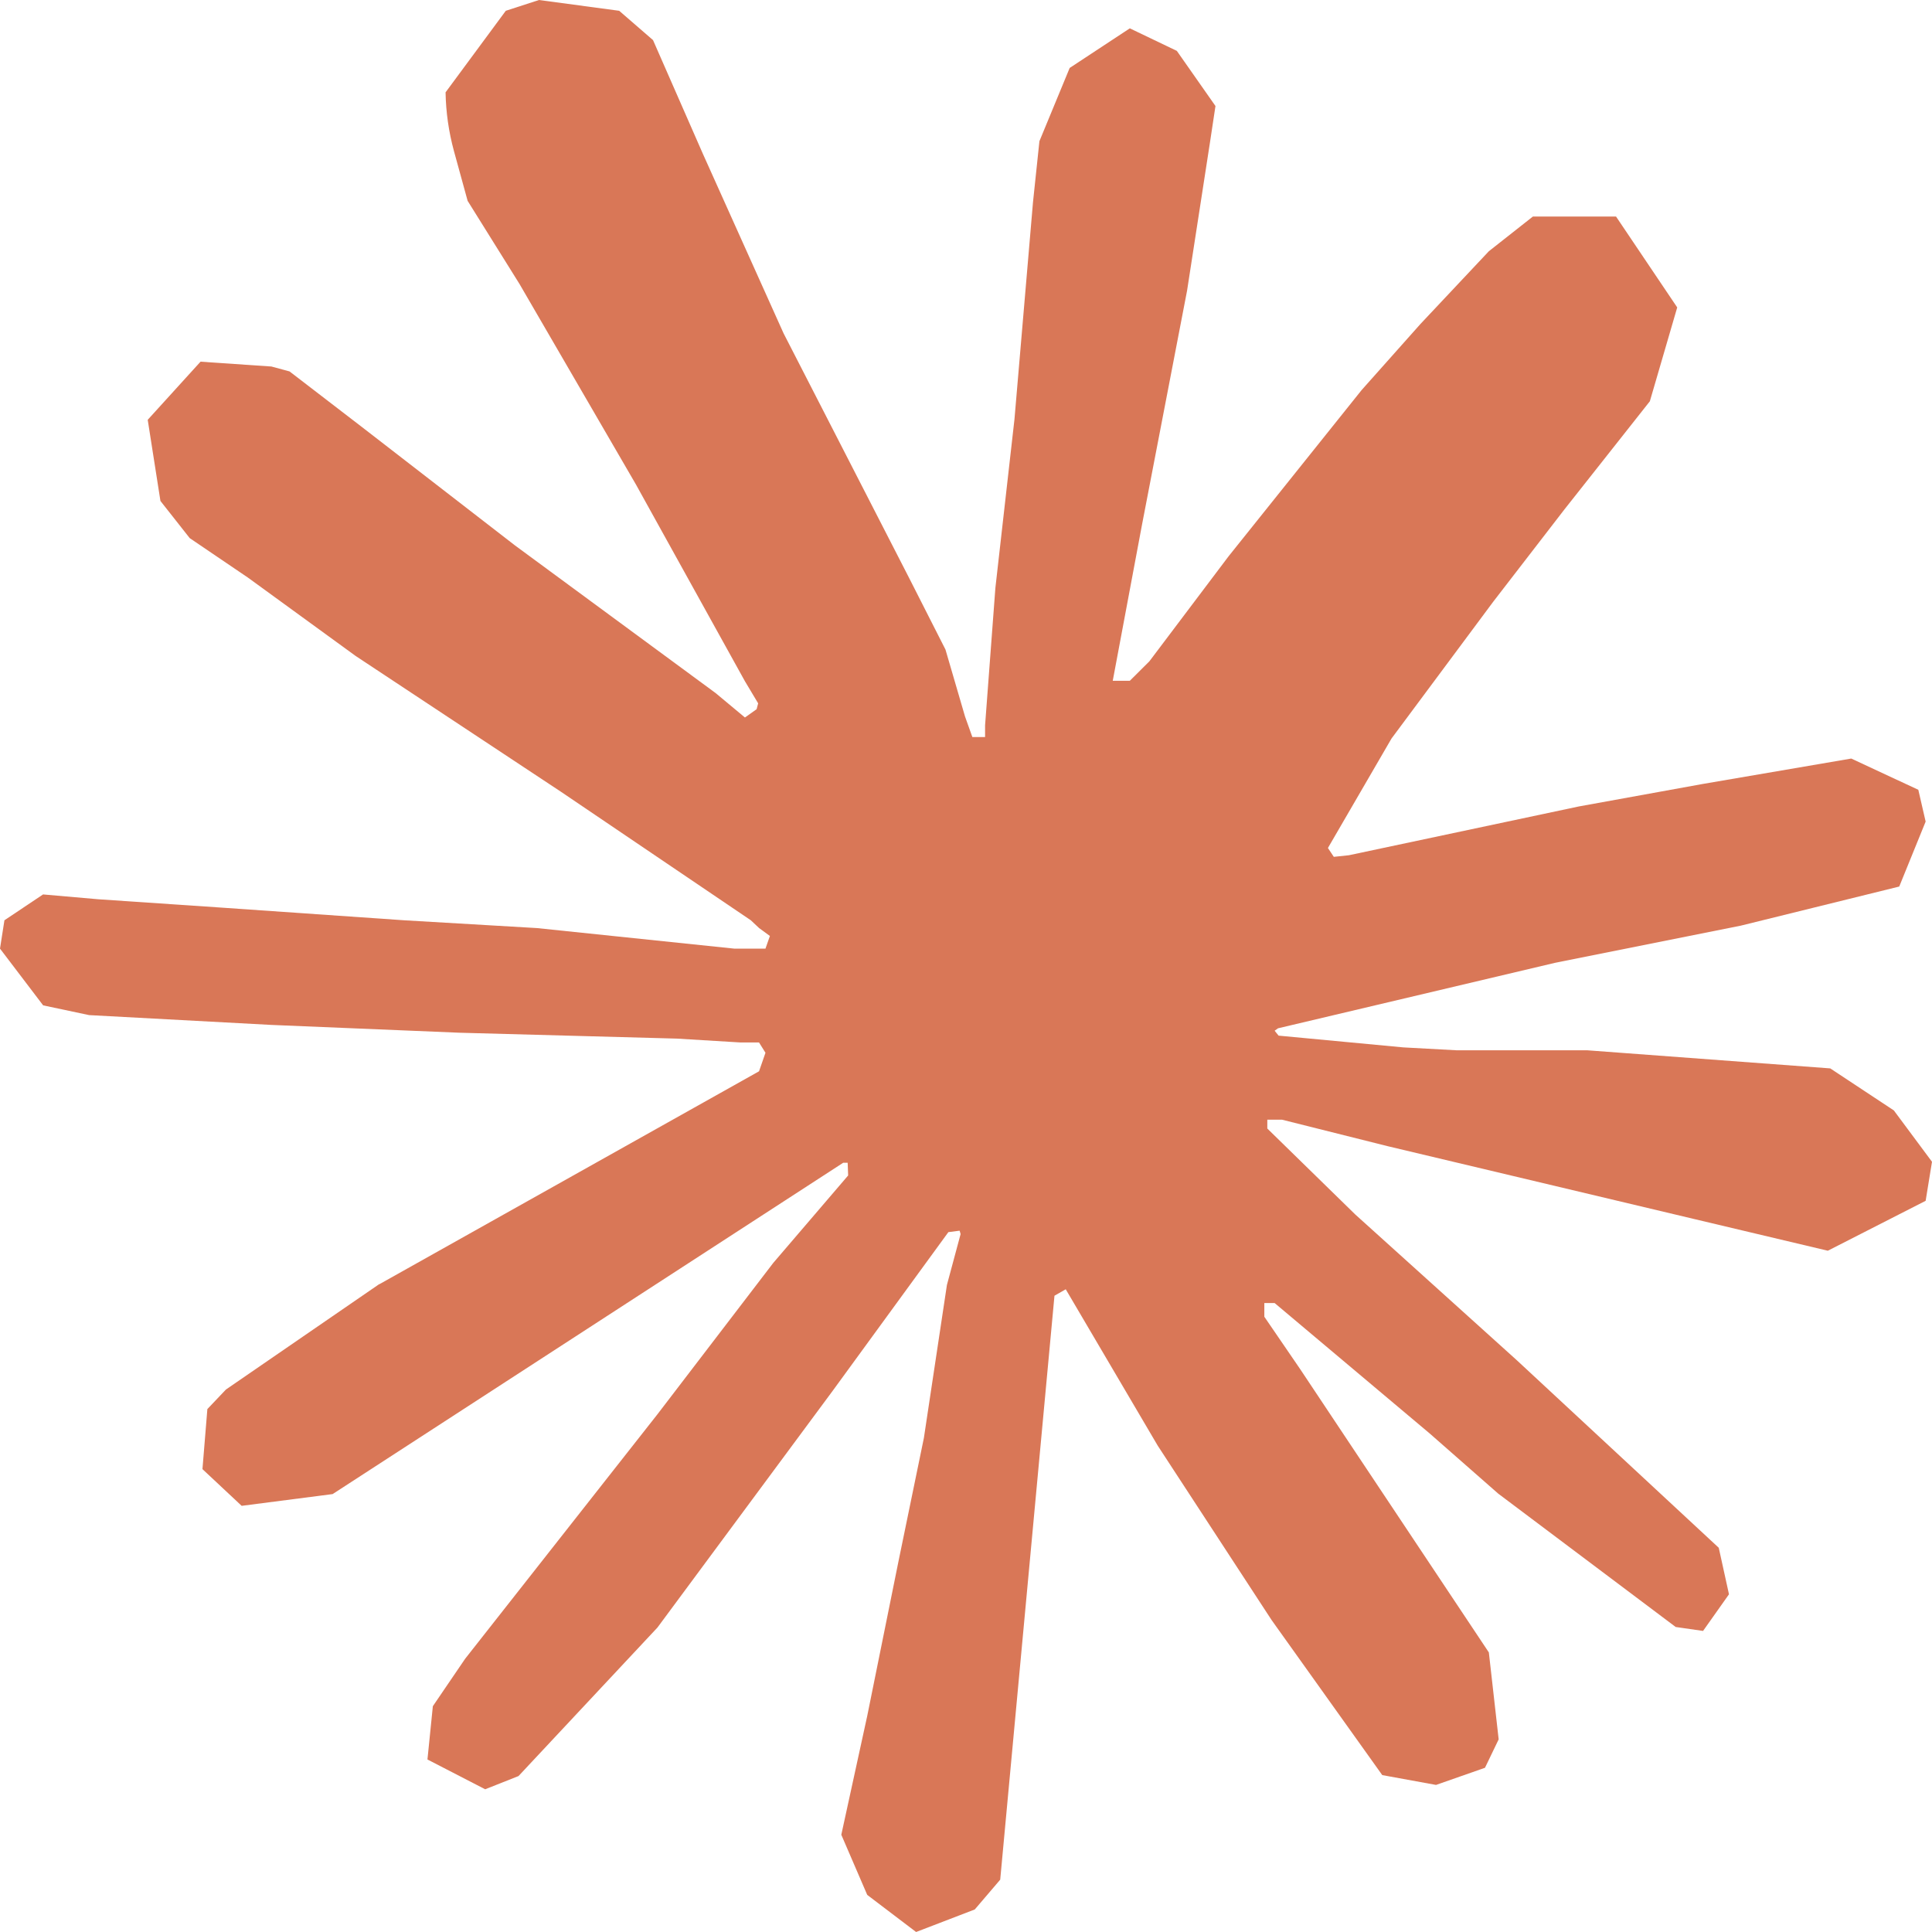
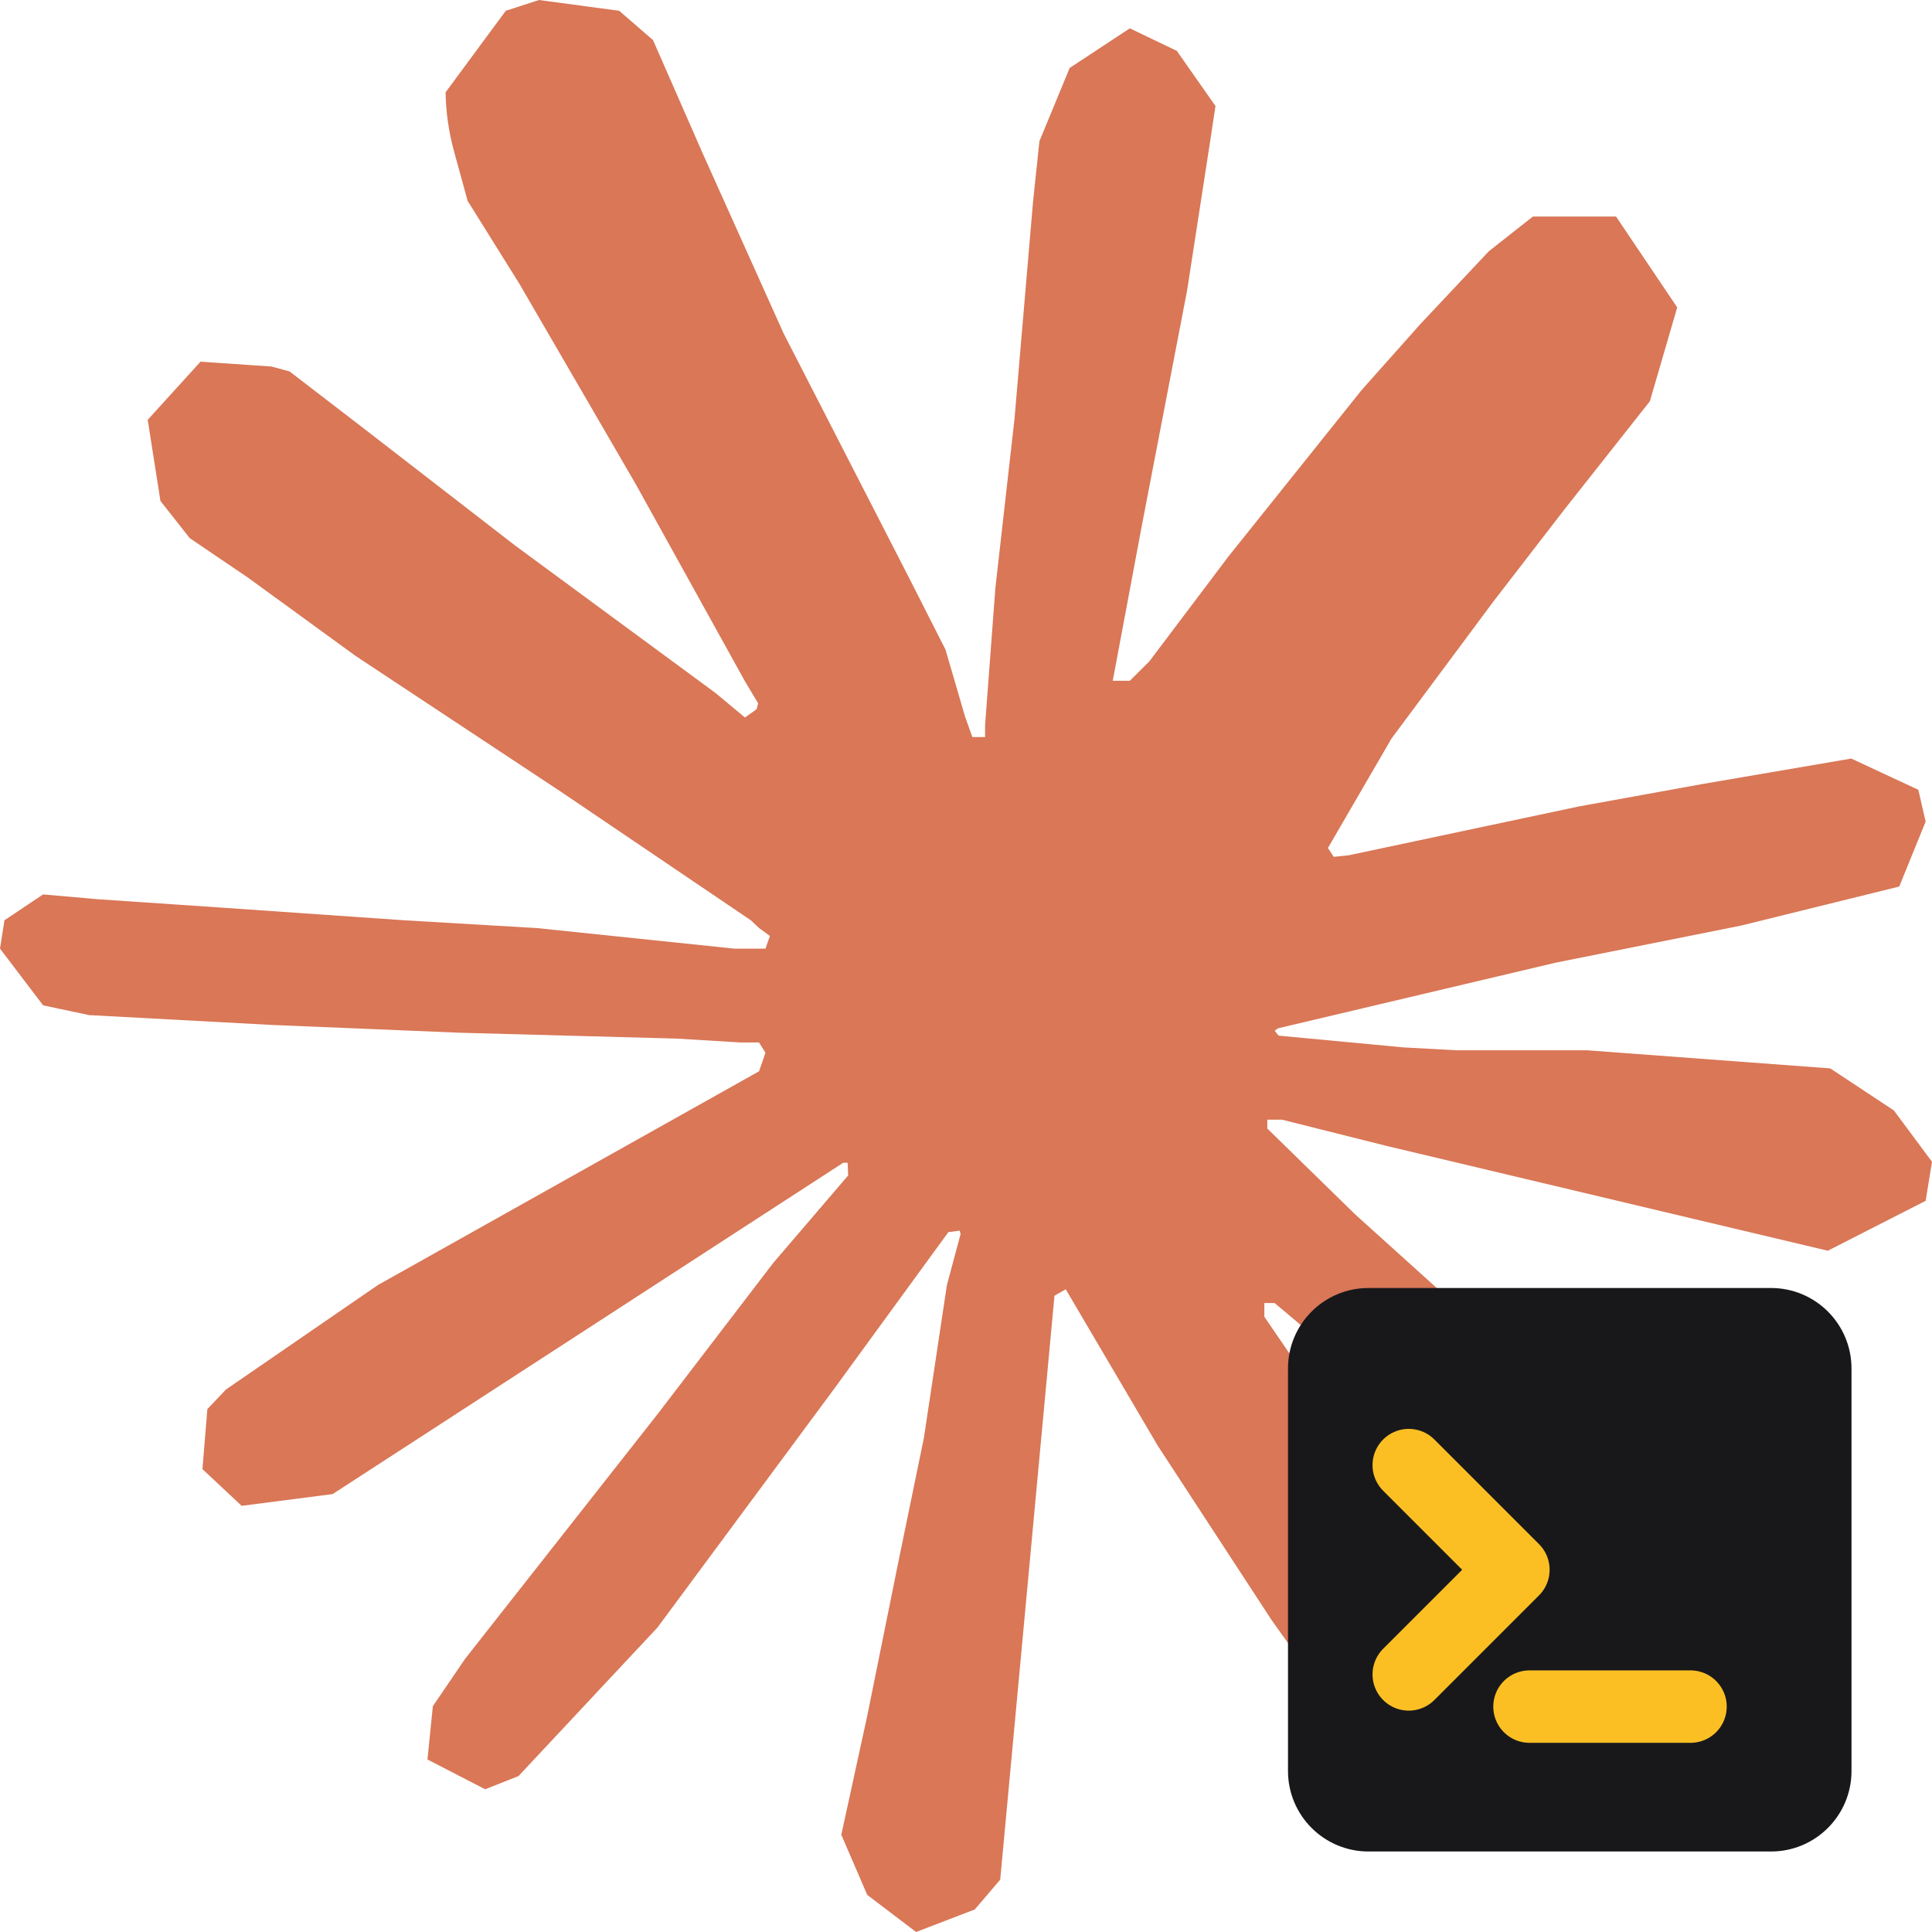
<svg xmlns="http://www.w3.org/2000/svg" height="1em" style="flex:none;line-height:1" viewBox="0 0 24 24" width="1em">
  <path d="M4.709 15.955l4.72-2.647.08-.23-.08-.128H9.2l-.79-.048-2.698-.073-2.339-.097-2.266-.122-.571-.121L0 11.784l.055-.352.48-.321.686.06 1.52.103 2.278.158 1.652.097 2.449.255h.389l.055-.157-.134-.098-.103-.097-2.358-1.596-2.552-1.688-1.336-.972-.724-.491-.364-.462-.158-1.008.656-.722.881.06.225.061.893.686 1.908 1.476 2.491 1.833.365.304.145-.103.019-.073-.164-.274-1.355-2.446-1.446-2.49-.644-1.032-.17-.619a2.97 2.97 0 01-.104-.729L6.283.134 6.696 0l.996.134.42.364.62 1.414 1.002 2.229 1.555 3.03.456.898.243.832.091.255h.158V9.01l.128-1.706.237-2.095.23-2.695.08-.76.376-.91.747-.492.584.28.48.685-.067.444-.286 1.851-.559 2.903-.364 1.942h.212l.243-.242.985-1.306 1.652-2.064.73-.82.85-.904.547-.431h1.033l.76 1.129-.34 1.166-1.064 1.347-.881 1.142-1.264 1.7-.79 1.36.073.11.188-.02 2.856-.606 1.543-.28 1.841-.315.833.388.091.395-.328.807-1.969.486-2.309.462-3.439.813-.042.03.049.061 1.549.146.662.036h1.622l3.02.225.79.522.474.638-.079.485-1.215.62-1.64-.389-3.829-.91-1.312-.329h-.182v.11l1.093 1.068 2.006 1.81 2.509 2.33.127.578-.322.455-.34-.049-2.205-1.657-.851-.747-1.926-1.62h-.128v.17l.444.649 2.345 3.521.122 1.08-.17.353-.608.213-.668-.122-1.374-1.925-1.415-2.167-1.143-1.943-.14.08-.674 7.254-.316.37-.729.28-.607-.461-.322-.747.322-1.476.389-1.924.315-1.53.286-1.9.17-.632-.012-.042-.14.018-1.434 1.967-2.18 2.945-1.726 1.845-.414.164-.717-.37.067-.662.401-.589 2.388-3.036 1.44-1.882.93-1.086-.006-.158h-.055L4.132 18.56l-1.13.146-.487-.456.061-.746.231-.243 1.908-1.312-.006.006z" fill="#D97757" fill-rule="nonzero" />
+   <rect x="16" y="16" width="7" height="7" rx="1" fill="#18181B" />
+   <path d="M17.5 18.2l1.3 1.3-1.3 1.3" stroke="#FBBF24" stroke-width="0.9" stroke-linecap="round" stroke-linejoin="round" fill="none" />
+   <line x1="19" y1="21.2" x2="21" y2="21.2" stroke="#FBBF24" stroke-width="0.9" stroke-linecap="round" />
</svg>
